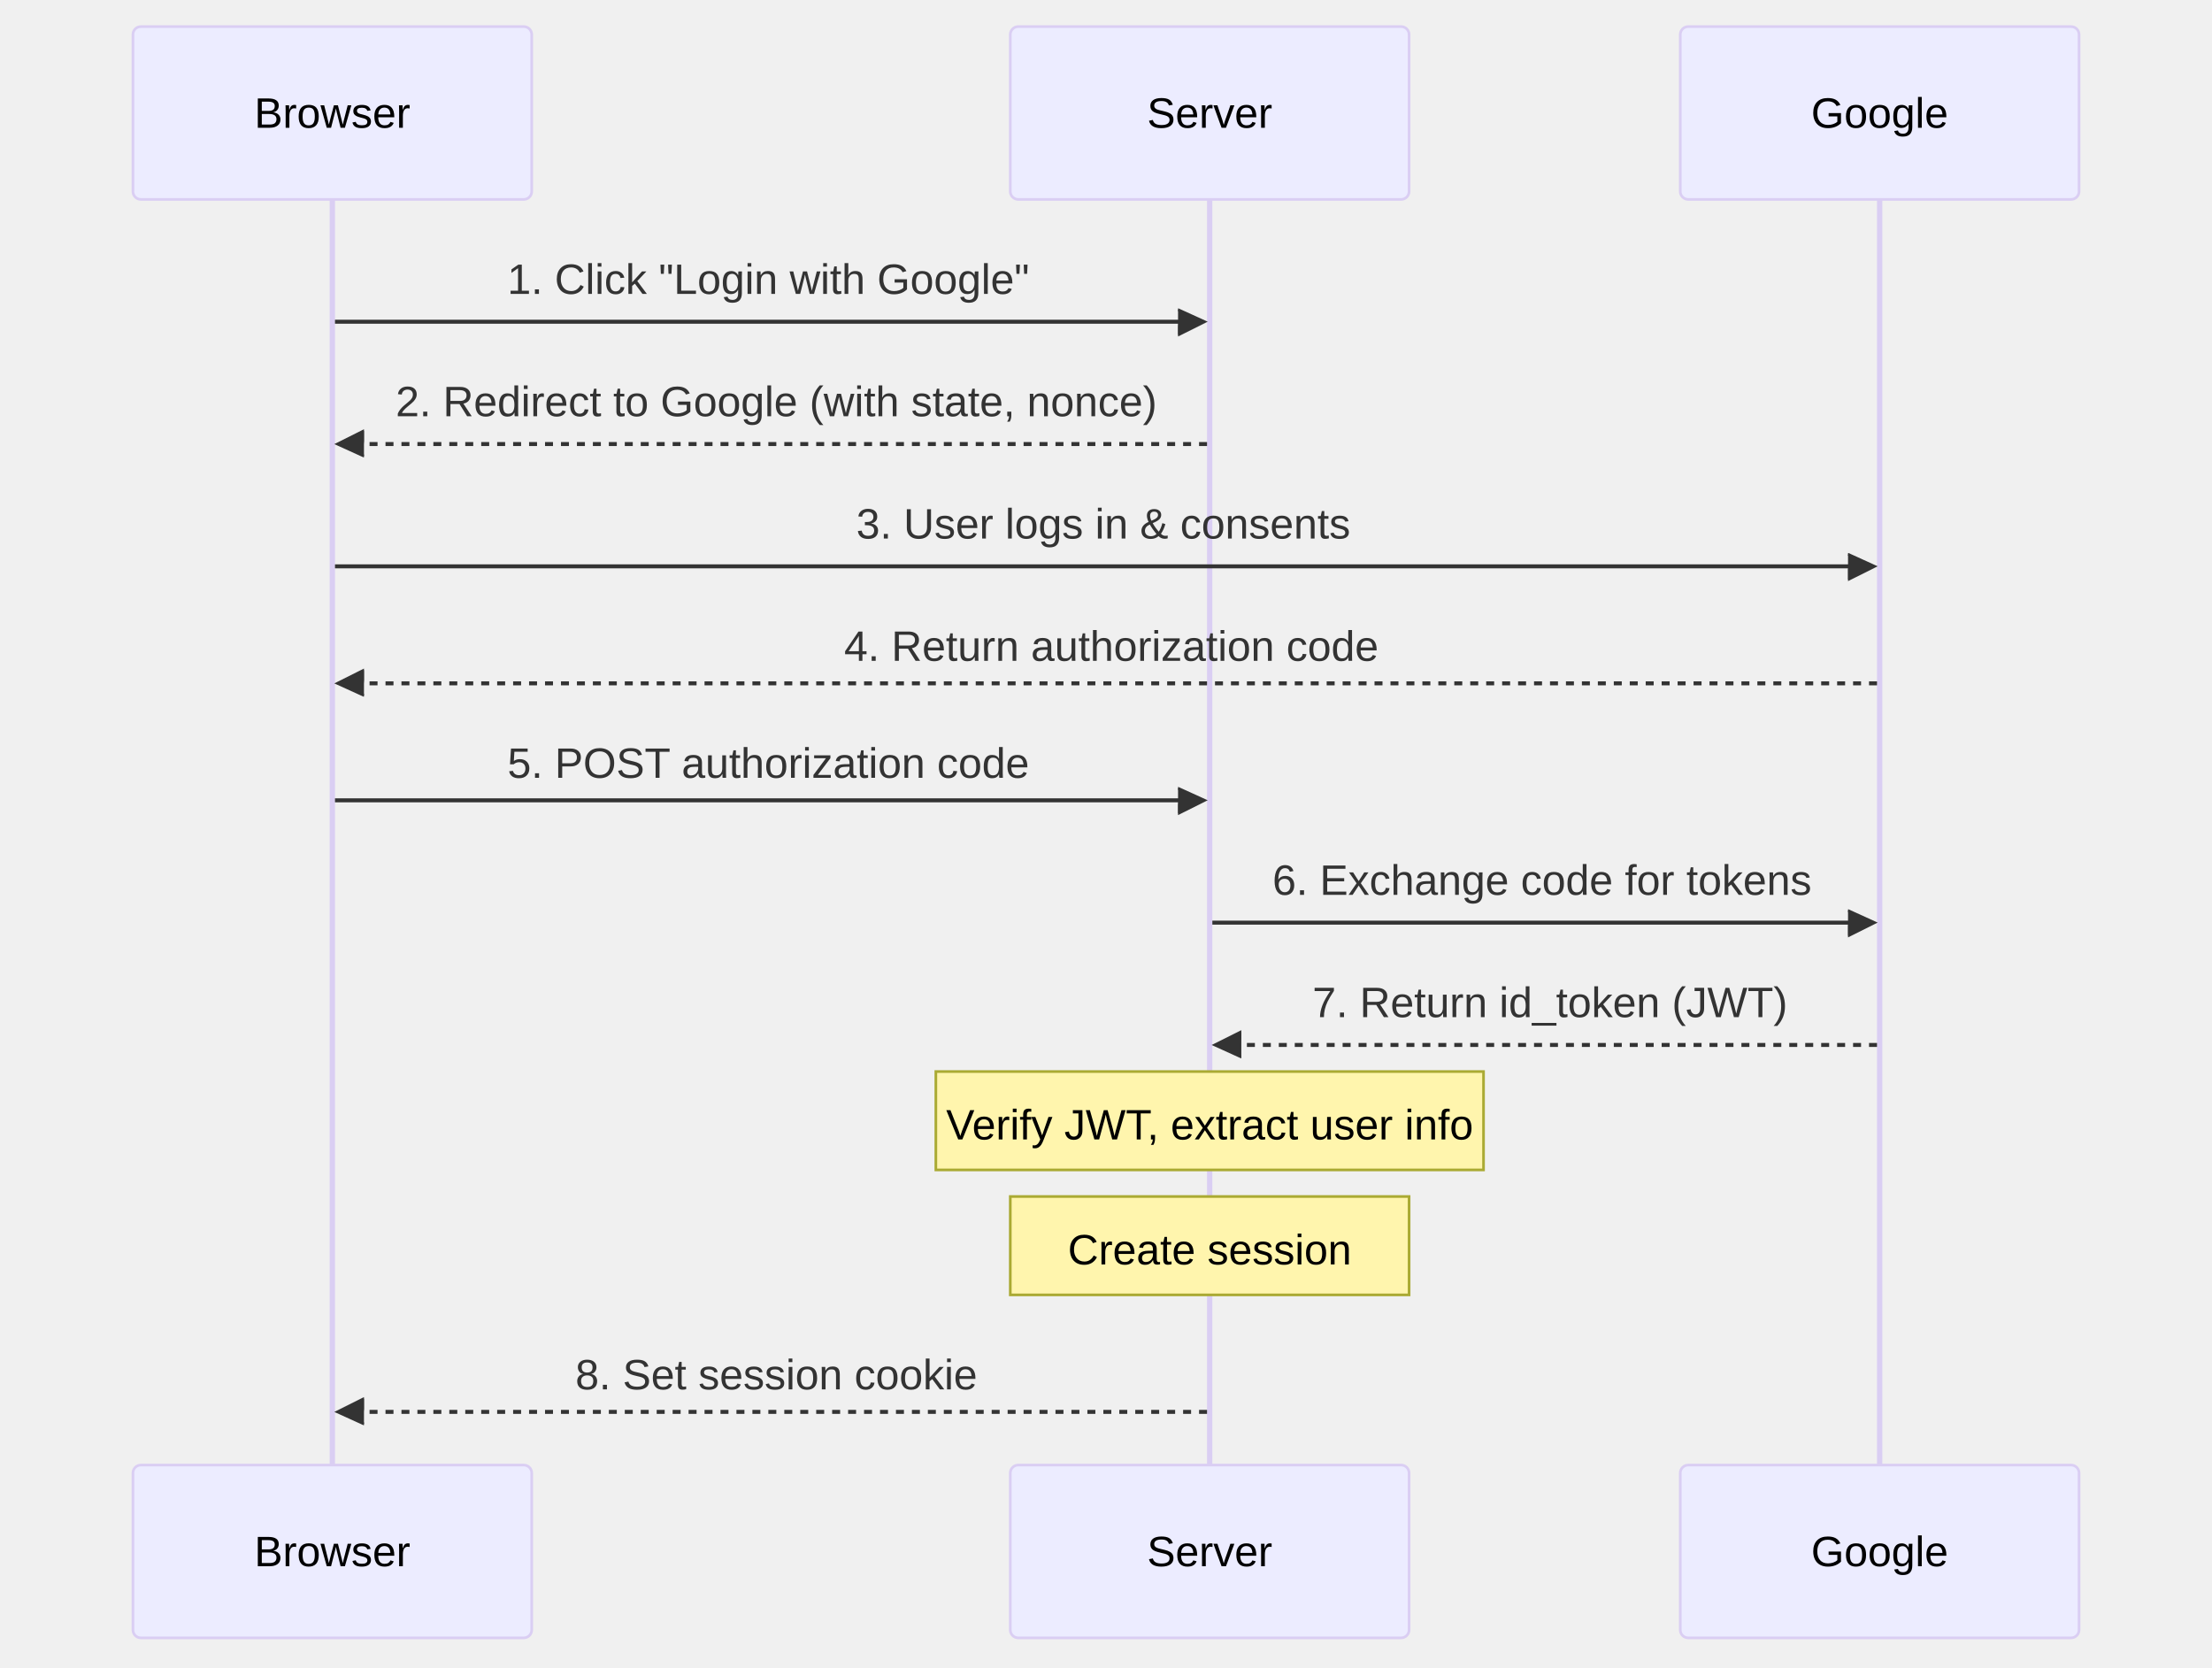
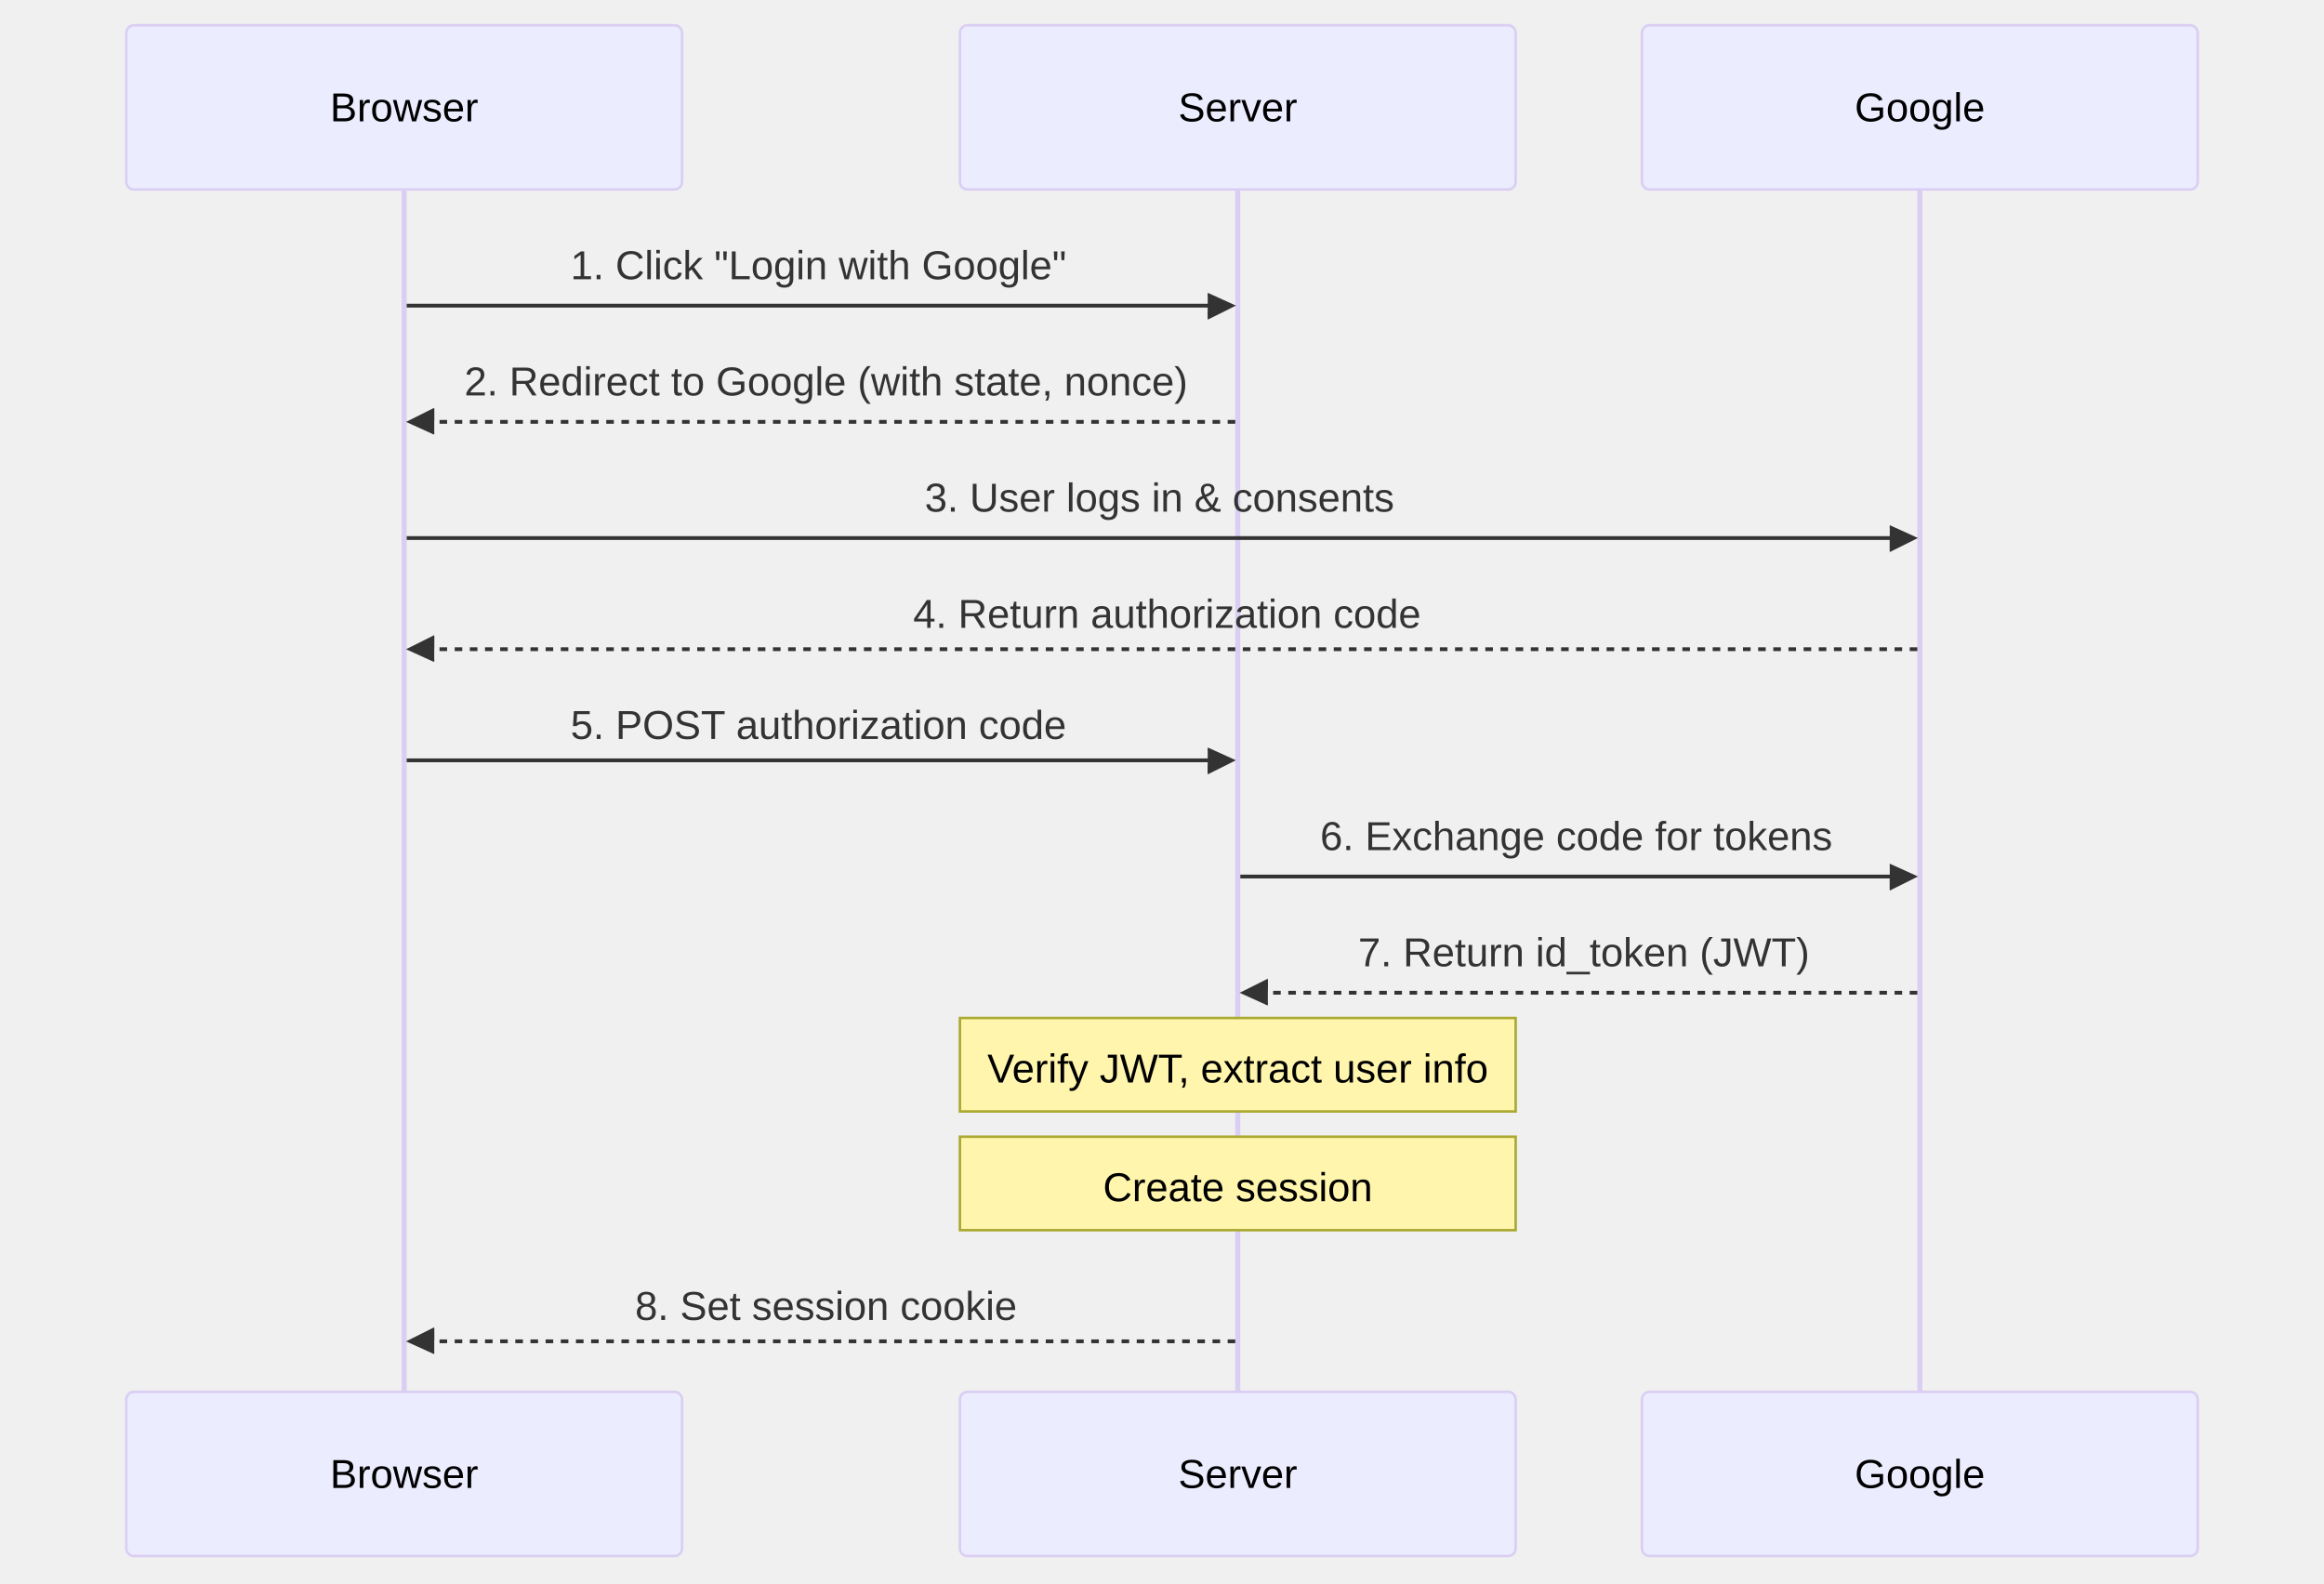
- <svg xmlns="http://www.w3.org/2000/svg" aria-roledescription="sequence" role="graphics-document document" viewBox="-50 -10 832 627" style="max-width: 832px; background-color: transparent;" width="100%" id="my-svg">
+ <svg xmlns="http://www.w3.org/2000/svg" aria-roledescription="sequence" role="graphics-document document" viewBox="-50 -10 920 627" style="max-width: 920px; background-color: transparent;" width="100%" id="my-svg">
  <g>
-     <rect class="actor actor-bottom" ry="3" rx="3" name="G" height="65" width="150" stroke="#666" fill="#eaeaea" y="541" x="582" />
-     <text style="text-anchor: middle; font-size: 16px; font-weight: 400;" class="actor actor-box" alignment-baseline="central" dominant-baseline="central" y="573.5" x="657">
-       <tspan dy="0" x="657">Google</tspan>
+     <rect class="actor actor-bottom" ry="3" rx="3" name="G" height="65" width="220" stroke="#666" fill="#eaeaea" y="541" x="600" />
+     <text style="text-anchor: middle; font-size: 16px; font-weight: 400;" class="actor actor-box" alignment-baseline="central" dominant-baseline="central" y="573.5" x="710">
+       <tspan dy="0" x="710">Google</tspan>
    </text>
  </g>
  <g>
-     <rect class="actor actor-bottom" ry="3" rx="3" name="S" height="65" width="150" stroke="#666" fill="#eaeaea" y="541" x="330" />
-     <text style="text-anchor: middle; font-size: 16px; font-weight: 400;" class="actor actor-box" alignment-baseline="central" dominant-baseline="central" y="573.5" x="405">
-       <tspan dy="0" x="405">Server</tspan>
+     <rect class="actor actor-bottom" ry="3" rx="3" name="S" height="65" width="220" stroke="#666" fill="#eaeaea" y="541" x="330" />
+     <text style="text-anchor: middle; font-size: 16px; font-weight: 400;" class="actor actor-box" alignment-baseline="central" dominant-baseline="central" y="573.5" x="440">
+       <tspan dy="0" x="440">Server</tspan>
    </text>
  </g>
  <g>
-     <rect class="actor actor-bottom" ry="3" rx="3" name="B" height="65" width="150" stroke="#666" fill="#eaeaea" y="541" x="0" />
-     <text style="text-anchor: middle; font-size: 16px; font-weight: 400;" class="actor actor-box" alignment-baseline="central" dominant-baseline="central" y="573.5" x="75">
-       <tspan dy="0" x="75">Browser</tspan>
+     <rect class="actor actor-bottom" ry="3" rx="3" name="B" height="65" width="220" stroke="#666" fill="#eaeaea" y="541" x="0" />
+     <text style="text-anchor: middle; font-size: 16px; font-weight: 400;" class="actor actor-box" alignment-baseline="central" dominant-baseline="central" y="573.5" x="110">
+       <tspan dy="0" x="110">Browser</tspan>
    </text>
  </g>
  <g>
-     <line name="G" stroke="#999" stroke-width="0.5px" class="actor-line 200" y2="541" x2="657" y1="65" x1="657" id="actor2" />
+     <line name="G" stroke="#999" stroke-width="0.5px" class="actor-line 200" y2="541" x2="710" y1="65" x1="710" id="actor2" />
    <g id="root-2">
-       <rect class="actor actor-top" ry="3" rx="3" name="G" height="65" width="150" stroke="#666" fill="#eaeaea" y="0" x="582" />
-       <text style="text-anchor: middle; font-size: 16px; font-weight: 400;" class="actor actor-box" alignment-baseline="central" dominant-baseline="central" y="32.5" x="657">
-         <tspan dy="0" x="657">Google</tspan>
+       <rect class="actor actor-top" ry="3" rx="3" name="G" height="65" width="220" stroke="#666" fill="#eaeaea" y="0" x="600" />
+       <text style="text-anchor: middle; font-size: 16px; font-weight: 400;" class="actor actor-box" alignment-baseline="central" dominant-baseline="central" y="32.5" x="710">
+         <tspan dy="0" x="710">Google</tspan>
      </text>
    </g>
  </g>
  <g>
-     <line name="S" stroke="#999" stroke-width="0.5px" class="actor-line 200" y2="541" x2="405" y1="65" x1="405" id="actor1" />
+     <line name="S" stroke="#999" stroke-width="0.5px" class="actor-line 200" y2="541" x2="440" y1="65" x1="440" id="actor1" />
    <g id="root-1">
-       <rect class="actor actor-top" ry="3" rx="3" name="S" height="65" width="150" stroke="#666" fill="#eaeaea" y="0" x="330" />
-       <text style="text-anchor: middle; font-size: 16px; font-weight: 400;" class="actor actor-box" alignment-baseline="central" dominant-baseline="central" y="32.5" x="405">
-         <tspan dy="0" x="405">Server</tspan>
+       <rect class="actor actor-top" ry="3" rx="3" name="S" height="65" width="220" stroke="#666" fill="#eaeaea" y="0" x="330" />
+       <text style="text-anchor: middle; font-size: 16px; font-weight: 400;" class="actor actor-box" alignment-baseline="central" dominant-baseline="central" y="32.5" x="440">
+         <tspan dy="0" x="440">Server</tspan>
      </text>
    </g>
  </g>
  <g>
-     <line name="B" stroke="#999" stroke-width="0.5px" class="actor-line 200" y2="541" x2="75" y1="65" x1="75" id="actor0" />
+     <line name="B" stroke="#999" stroke-width="0.5px" class="actor-line 200" y2="541" x2="110" y1="65" x1="110" id="actor0" />
    <g id="root-0">
-       <rect class="actor actor-top" ry="3" rx="3" name="B" height="65" width="150" stroke="#666" fill="#eaeaea" y="0" x="0" />
-       <text style="text-anchor: middle; font-size: 16px; font-weight: 400;" class="actor actor-box" alignment-baseline="central" dominant-baseline="central" y="32.5" x="75">
-         <tspan dy="0" x="75">Browser</tspan>
+       <rect class="actor actor-top" ry="3" rx="3" name="B" height="65" width="220" stroke="#666" fill="#eaeaea" y="0" x="0" />
+       <text style="text-anchor: middle; font-size: 16px; font-weight: 400;" class="actor actor-box" alignment-baseline="central" dominant-baseline="central" y="32.5" x="110">
+         <tspan dy="0" x="110">Browser</tspan>
      </text>
    </g>
  </g>
  <style>#my-svg{font-family:"trebuchet ms",verdana,arial,sans-serif;font-size:16px;fill:#333;}#my-svg .error-icon{fill:#552222;}#my-svg .error-text{fill:#552222;stroke:#552222;}#my-svg .edge-thickness-normal{stroke-width:1px;}#my-svg .edge-thickness-thick{stroke-width:3.5px;}#my-svg .edge-pattern-solid{stroke-dasharray:0;}#my-svg .edge-thickness-invisible{stroke-width:0;fill:none;}#my-svg .edge-pattern-dashed{stroke-dasharray:3;}#my-svg .edge-pattern-dotted{stroke-dasharray:2;}#my-svg .marker{fill:#333333;stroke:#333333;}#my-svg .marker.cross{stroke:#333333;}#my-svg svg{font-family:"trebuchet ms",verdana,arial,sans-serif;font-size:16px;}#my-svg p{margin:0;}#my-svg .actor{stroke:hsl(259.626, 59.777%, 87.902%);fill:#ECECFF;}#my-svg text.actor&gt;tspan{fill:black;stroke:none;}#my-svg .actor-line{stroke:hsl(259.626, 59.777%, 87.902%);}#my-svg .messageLine0{stroke-width:1.5;stroke-dasharray:none;stroke:#333;}#my-svg .messageLine1{stroke-width:1.5;stroke-dasharray:2,2;stroke:#333;}#my-svg #arrowhead path{fill:#333;stroke:#333;}#my-svg .sequenceNumber{fill:white;}#my-svg #sequencenumber{fill:#333;}#my-svg #crosshead path{fill:#333;stroke:#333;}#my-svg .messageText{fill:#333;stroke:none;}#my-svg .labelBox{stroke:hsl(259.626, 59.777%, 87.902%);fill:#ECECFF;}#my-svg .labelText,#my-svg .labelText&gt;tspan{fill:black;stroke:none;}#my-svg .loopText,#my-svg .loopText&gt;tspan{fill:black;stroke:none;}#my-svg .loopLine{stroke-width:2px;stroke-dasharray:2,2;stroke:hsl(259.626, 59.777%, 87.902%);fill:hsl(259.626, 59.777%, 87.902%);}#my-svg .note{stroke:#aaaa33;fill:#fff5ad;}#my-svg .noteText,#my-svg .noteText&gt;tspan{fill:black;stroke:none;}#my-svg .activation0{fill:#f4f4f4;stroke:#666;}#my-svg .activation1{fill:#f4f4f4;stroke:#666;}#my-svg .activation2{fill:#f4f4f4;stroke:#666;}#my-svg .actorPopupMenu{position:absolute;}#my-svg .actorPopupMenuPanel{position:absolute;fill:#ECECFF;box-shadow:0px 8px 16px 0px rgba(0,0,0,0.2);filter:drop-shadow(3px 5px 2px rgb(0 0 0 / 0.4));}#my-svg .actor-man line{stroke:hsl(259.626, 59.777%, 87.902%);fill:#ECECFF;}#my-svg .actor-man circle,#my-svg line{stroke:hsl(259.626, 59.777%, 87.902%);fill:#ECECFF;stroke-width:2px;}#my-svg :root{--mermaid-font-family:"trebuchet ms",verdana,arial,sans-serif;}</style>
  <g />
  <defs>
    <symbol height="24" width="24" id="computer">
      <path d="M2 2v13h20v-13h-20zm18 11h-16v-9h16v9zm-10.228 6l.466-1h3.524l.467 1h-4.457zm14.228 3h-24l2-6h2.104l-1.33 4h18.45l-1.297-4h2.073l2 6zm-5-10h-14v-7h14v7z" transform="scale(.5)" />
    </symbol>
  </defs>
  <defs>
    <symbol clip-rule="evenodd" fill-rule="evenodd" id="database">
      <path d="M12.258.001l.256.004.255.005.253.008.251.01.249.012.247.015.246.016.242.019.241.02.239.023.236.024.233.027.231.028.229.031.225.032.223.034.22.036.217.038.214.04.211.041.208.043.205.045.201.046.198.048.194.05.191.051.187.053.183.054.18.056.175.057.172.059.168.06.163.061.16.063.155.064.15.066.074.033.073.033.071.034.07.034.069.035.068.035.067.035.066.035.064.036.064.036.062.036.06.036.06.037.058.037.058.037.055.038.055.038.053.038.052.038.051.039.05.039.048.039.047.039.045.04.044.04.043.04.041.04.04.041.039.041.037.041.036.041.034.041.033.042.032.042.03.042.029.042.027.042.026.043.024.043.023.043.021.043.02.043.018.044.017.043.015.044.013.044.012.044.011.045.009.044.007.045.006.045.004.045.002.045.001.045v17l-.001.045-.002.045-.004.045-.006.045-.007.045-.009.044-.011.045-.012.044-.013.044-.015.044-.017.043-.018.044-.02.043-.021.043-.023.043-.024.043-.026.043-.027.042-.029.042-.03.042-.032.042-.033.042-.034.041-.036.041-.037.041-.039.041-.04.041-.041.04-.043.04-.044.04-.045.04-.047.039-.048.039-.05.039-.051.039-.052.038-.053.038-.055.038-.055.038-.058.037-.058.037-.06.037-.06.036-.062.036-.064.036-.064.036-.066.035-.067.035-.068.035-.069.035-.07.034-.071.034-.073.033-.074.033-.15.066-.155.064-.16.063-.163.061-.168.06-.172.059-.175.057-.18.056-.183.054-.187.053-.191.051-.194.05-.198.048-.201.046-.205.045-.208.043-.211.041-.214.04-.217.038-.22.036-.223.034-.225.032-.229.031-.231.028-.233.027-.236.024-.239.023-.241.02-.242.019-.246.016-.247.015-.249.012-.251.01-.253.008-.255.005-.256.004-.258.001-.258-.001-.256-.004-.255-.005-.253-.008-.251-.01-.249-.012-.247-.015-.245-.016-.243-.019-.241-.02-.238-.023-.236-.024-.234-.027-.231-.028-.228-.031-.226-.032-.223-.034-.22-.036-.217-.038-.214-.04-.211-.041-.208-.043-.204-.045-.201-.046-.198-.048-.195-.05-.19-.051-.187-.053-.184-.054-.179-.056-.176-.057-.172-.059-.167-.06-.164-.061-.159-.063-.155-.064-.151-.066-.074-.033-.072-.033-.072-.034-.07-.034-.069-.035-.068-.035-.067-.035-.066-.035-.064-.036-.063-.036-.062-.036-.061-.036-.06-.037-.058-.037-.057-.037-.056-.038-.055-.038-.053-.038-.052-.038-.051-.039-.049-.039-.049-.039-.046-.039-.046-.04-.044-.04-.043-.04-.041-.04-.04-.041-.039-.041-.037-.041-.036-.041-.034-.041-.033-.042-.032-.042-.03-.042-.029-.042-.027-.042-.026-.043-.024-.043-.023-.043-.021-.043-.02-.043-.018-.044-.017-.043-.015-.044-.013-.044-.012-.044-.011-.045-.009-.044-.007-.045-.006-.045-.004-.045-.002-.045-.001-.045v-17l.001-.045.002-.045.004-.045.006-.045.007-.045.009-.044.011-.045.012-.044.013-.044.015-.044.017-.043.018-.044.02-.043.021-.043.023-.043.024-.043.026-.043.027-.042.029-.042.03-.042.032-.042.033-.042.034-.041.036-.041.037-.041.039-.041.04-.041.041-.04.043-.04.044-.04.046-.04.046-.039.049-.039.049-.039.051-.039.052-.038.053-.038.055-.038.056-.038.057-.037.058-.037.06-.037.061-.036.062-.036.063-.036.064-.036.066-.035.067-.035.068-.035.069-.035.07-.034.072-.034.072-.033.074-.033.151-.066.155-.064.159-.063.164-.061.167-.06.172-.059.176-.057.179-.056.184-.054.187-.053.19-.051.195-.05.198-.048.201-.046.204-.045.208-.043.211-.041.214-.04.217-.038.22-.036.223-.034.226-.032.228-.031.231-.028.234-.027.236-.024.238-.023.241-.02.243-.019.245-.016.247-.015.249-.012.251-.01.253-.008.255-.005.256-.004.258-.001.258.001zm-9.258 20.499v.01l.001.021.003.021.004.022.005.021.006.022.007.022.009.023.01.022.011.023.012.023.013.023.015.023.016.024.017.023.018.024.019.024.021.024.022.025.023.024.024.025.052.049.056.05.061.051.066.051.07.051.075.051.079.052.084.052.088.052.092.052.097.052.102.051.105.052.11.052.114.051.119.051.123.051.127.05.131.05.135.05.139.048.144.049.147.047.152.047.155.047.16.045.163.045.167.043.171.043.176.041.178.041.183.039.187.039.19.037.194.035.197.035.202.033.204.031.209.03.212.029.216.027.219.025.222.024.226.021.23.02.233.018.236.016.24.015.243.012.246.01.249.008.253.005.256.004.259.001.26-.001.257-.004.254-.005.25-.008.247-.011.244-.012.241-.014.237-.016.233-.018.231-.021.226-.021.224-.024.22-.026.216-.027.212-.028.21-.031.205-.031.202-.034.198-.034.194-.036.191-.037.187-.039.183-.04.179-.04.175-.042.172-.043.168-.044.163-.045.16-.046.155-.046.152-.047.148-.048.143-.049.139-.049.136-.05.131-.05.126-.05.123-.051.118-.052.114-.051.11-.052.106-.052.101-.052.096-.052.092-.052.088-.053.083-.051.079-.052.074-.052.07-.051.065-.051.06-.051.056-.05.051-.05.023-.024.023-.025.021-.024.02-.024.019-.024.018-.024.017-.024.015-.023.014-.024.013-.023.012-.023.01-.023.01-.022.008-.022.006-.022.006-.022.004-.022.004-.021.001-.021.001-.021v-4.127l-.077.055-.08.053-.083.054-.085.053-.087.052-.09.052-.093.051-.095.05-.097.05-.1.049-.102.049-.105.048-.106.047-.109.047-.111.046-.114.045-.115.045-.118.044-.12.043-.122.042-.124.042-.126.041-.128.04-.13.04-.132.038-.134.038-.135.037-.138.037-.139.035-.142.035-.143.034-.144.033-.147.032-.148.031-.15.03-.151.03-.153.029-.154.027-.156.027-.158.026-.159.025-.161.024-.162.023-.163.022-.165.021-.166.02-.167.019-.169.018-.169.017-.171.016-.173.015-.173.014-.175.013-.175.012-.177.011-.178.01-.179.008-.179.008-.181.006-.182.005-.182.004-.184.003-.184.002h-.37l-.184-.002-.184-.003-.182-.004-.182-.005-.181-.006-.179-.008-.179-.008-.178-.01-.176-.011-.176-.012-.175-.013-.173-.014-.172-.015-.171-.016-.17-.017-.169-.018-.167-.019-.166-.02-.165-.021-.163-.022-.162-.023-.161-.024-.159-.025-.157-.026-.156-.027-.155-.027-.153-.029-.151-.03-.15-.03-.148-.031-.146-.032-.145-.033-.143-.034-.141-.035-.14-.035-.137-.037-.136-.037-.134-.038-.132-.038-.13-.04-.128-.04-.126-.041-.124-.042-.122-.042-.12-.044-.117-.043-.116-.045-.113-.045-.112-.046-.109-.047-.106-.047-.105-.048-.102-.049-.1-.049-.097-.05-.095-.05-.093-.052-.09-.051-.087-.052-.085-.053-.083-.054-.08-.054-.077-.054v4.127zm0-5.654v.011l.001.021.003.021.004.021.005.022.006.022.007.022.009.022.01.022.011.023.012.023.013.023.015.024.016.023.017.024.018.024.019.024.021.024.022.024.023.025.024.024.052.05.056.05.061.05.066.051.07.051.075.052.079.051.084.052.088.052.092.052.097.052.102.052.105.052.11.051.114.051.119.052.123.05.127.051.131.05.135.049.139.049.144.048.147.048.152.047.155.046.16.045.163.045.167.044.171.042.176.042.178.04.183.04.187.038.19.037.194.036.197.034.202.033.204.032.209.03.212.028.216.027.219.025.222.024.226.022.23.02.233.018.236.016.24.014.243.012.246.01.249.008.253.006.256.003.259.001.26-.001.257-.003.254-.006.25-.008.247-.01.244-.012.241-.015.237-.016.233-.018.231-.02.226-.022.224-.024.22-.025.216-.027.212-.029.21-.03.205-.032.202-.033.198-.035.194-.036.191-.037.187-.039.183-.039.179-.041.175-.042.172-.043.168-.044.163-.045.16-.045.155-.047.152-.047.148-.048.143-.048.139-.05.136-.049.131-.05.126-.051.123-.051.118-.051.114-.052.11-.052.106-.052.101-.052.096-.052.092-.052.088-.052.083-.052.079-.052.074-.051.07-.052.065-.051.06-.05.056-.051.051-.049.023-.025.023-.024.021-.025.02-.024.019-.024.018-.024.017-.024.015-.023.014-.023.013-.024.012-.022.01-.023.01-.023.008-.022.006-.022.006-.022.004-.021.004-.022.001-.021.001-.021v-4.139l-.077.054-.08.054-.083.054-.085.052-.087.053-.09.051-.093.051-.095.051-.097.05-.1.049-.102.049-.105.048-.106.047-.109.047-.111.046-.114.045-.115.044-.118.044-.12.044-.122.042-.124.042-.126.041-.128.04-.13.039-.132.039-.134.038-.135.037-.138.036-.139.036-.142.035-.143.033-.144.033-.147.033-.148.031-.15.03-.151.03-.153.028-.154.028-.156.027-.158.026-.159.025-.161.024-.162.023-.163.022-.165.021-.166.02-.167.019-.169.018-.169.017-.171.016-.173.015-.173.014-.175.013-.175.012-.177.011-.178.009-.179.009-.179.007-.181.007-.182.005-.182.004-.184.003-.184.002h-.37l-.184-.002-.184-.003-.182-.004-.182-.005-.181-.007-.179-.007-.179-.009-.178-.009-.176-.011-.176-.012-.175-.013-.173-.014-.172-.015-.171-.016-.17-.017-.169-.018-.167-.019-.166-.02-.165-.021-.163-.022-.162-.023-.161-.024-.159-.025-.157-.026-.156-.027-.155-.028-.153-.028-.151-.03-.15-.03-.148-.031-.146-.033-.145-.033-.143-.033-.141-.035-.14-.036-.137-.036-.136-.037-.134-.038-.132-.039-.13-.039-.128-.04-.126-.041-.124-.042-.122-.043-.12-.043-.117-.044-.116-.044-.113-.046-.112-.046-.109-.046-.106-.047-.105-.048-.102-.049-.1-.049-.097-.05-.095-.051-.093-.051-.09-.051-.087-.053-.085-.052-.083-.054-.08-.054-.077-.054v4.139zm0-5.666v.011l.001.02.003.022.004.021.005.022.006.021.007.022.009.023.01.022.011.023.012.023.013.023.015.023.016.024.017.024.018.023.019.024.021.025.022.024.023.024.024.025.052.05.056.05.061.05.066.051.07.051.075.052.079.051.084.052.088.052.092.052.097.052.102.052.105.051.11.052.114.051.119.051.123.051.127.05.131.05.135.05.139.049.144.048.147.048.152.047.155.046.16.045.163.045.167.043.171.043.176.042.178.04.183.04.187.038.19.037.194.036.197.034.202.033.204.032.209.03.212.028.216.027.219.025.222.024.226.021.23.02.233.018.236.017.24.014.243.012.246.01.249.008.253.006.256.003.259.001.26-.001.257-.003.254-.006.25-.008.247-.01.244-.013.241-.014.237-.016.233-.018.231-.02.226-.022.224-.024.22-.025.216-.027.212-.029.21-.03.205-.032.202-.033.198-.035.194-.036.191-.037.187-.039.183-.039.179-.041.175-.042.172-.043.168-.044.163-.045.16-.045.155-.047.152-.047.148-.048.143-.049.139-.049.136-.049.131-.051.126-.05.123-.051.118-.052.114-.051.11-.052.106-.052.101-.052.096-.052.092-.052.088-.052.083-.052.079-.052.074-.052.07-.051.065-.051.06-.051.056-.05.051-.049.023-.025.023-.025.021-.024.02-.024.019-.024.018-.024.017-.024.015-.023.014-.024.013-.023.012-.023.01-.022.01-.023.008-.022.006-.022.006-.022.004-.022.004-.021.001-.021.001-.021v-4.153l-.077.054-.08.054-.083.053-.085.053-.087.053-.09.051-.093.051-.095.051-.097.05-.1.049-.102.048-.105.048-.106.048-.109.046-.111.046-.114.046-.115.044-.118.044-.12.043-.122.043-.124.042-.126.041-.128.04-.13.039-.132.039-.134.038-.135.037-.138.036-.139.036-.142.034-.143.034-.144.033-.147.032-.148.032-.15.03-.151.03-.153.028-.154.028-.156.027-.158.026-.159.024-.161.024-.162.023-.163.023-.165.021-.166.02-.167.019-.169.018-.169.017-.171.016-.173.015-.173.014-.175.013-.175.012-.177.01-.178.01-.179.009-.179.007-.181.006-.182.006-.182.004-.184.003-.184.001-.185.001-.185-.001-.184-.001-.184-.003-.182-.004-.182-.006-.181-.006-.179-.007-.179-.009-.178-.01-.176-.01-.176-.012-.175-.013-.173-.014-.172-.015-.171-.016-.17-.017-.169-.018-.167-.019-.166-.02-.165-.021-.163-.023-.162-.023-.161-.024-.159-.024-.157-.026-.156-.027-.155-.028-.153-.028-.151-.03-.15-.03-.148-.032-.146-.032-.145-.033-.143-.034-.141-.034-.14-.036-.137-.036-.136-.037-.134-.038-.132-.039-.13-.039-.128-.041-.126-.041-.124-.041-.122-.043-.12-.043-.117-.044-.116-.044-.113-.046-.112-.046-.109-.046-.106-.048-.105-.048-.102-.048-.1-.05-.097-.049-.095-.051-.093-.051-.09-.052-.087-.052-.085-.053-.083-.053-.08-.054-.077-.054v4.153zm8.74-8.179l-.257.004-.254.005-.25.008-.247.011-.244.012-.241.014-.237.016-.233.018-.231.021-.226.022-.224.023-.22.026-.216.027-.212.028-.21.031-.205.032-.202.033-.198.034-.194.036-.191.038-.187.038-.183.04-.179.041-.175.042-.172.043-.168.043-.163.045-.16.046-.155.046-.152.048-.148.048-.143.048-.139.049-.136.05-.131.05-.126.051-.123.051-.118.051-.114.052-.11.052-.106.052-.101.052-.096.052-.092.052-.088.052-.083.052-.079.052-.074.051-.07.052-.065.051-.06.05-.056.05-.051.05-.023.025-.023.024-.021.024-.02.025-.019.024-.018.024-.017.023-.015.024-.014.023-.013.023-.012.023-.01.023-.01.022-.008.022-.006.023-.006.021-.004.022-.004.021-.001.021-.001.021.001.021.001.021.004.021.004.022.006.021.006.023.008.022.01.022.01.023.012.023.013.023.014.023.015.024.017.023.018.024.019.024.02.025.021.024.023.024.023.025.051.05.056.05.06.05.065.051.07.052.074.051.079.052.083.052.088.052.092.052.096.052.101.052.106.052.11.052.114.052.118.051.123.051.126.051.131.05.136.05.139.049.143.048.148.048.152.048.155.046.16.046.163.045.168.043.172.043.175.042.179.041.183.04.187.038.191.038.194.036.198.034.202.033.205.032.21.031.212.028.216.027.22.026.224.023.226.022.231.021.233.018.237.016.241.014.244.012.247.011.25.008.254.005.257.004.26.001.26-.001.257-.004.254-.005.25-.008.247-.011.244-.012.241-.014.237-.016.233-.018.231-.021.226-.022.224-.023.22-.026.216-.027.212-.028.21-.031.205-.032.202-.033.198-.034.194-.036.191-.038.187-.038.183-.04.179-.041.175-.042.172-.043.168-.043.163-.045.16-.046.155-.046.152-.048.148-.048.143-.048.139-.049.136-.05.131-.05.126-.051.123-.051.118-.051.114-.052.11-.052.106-.052.101-.052.096-.052.092-.052.088-.052.083-.052.079-.052.074-.051.07-.052.065-.051.06-.05.056-.05.051-.05.023-.025.023-.024.021-.024.02-.025.019-.024.018-.024.017-.023.015-.024.014-.023.013-.023.012-.023.01-.023.01-.022.008-.022.006-.023.006-.021.004-.022.004-.021.001-.021.001-.021-.001-.021-.001-.021-.004-.021-.004-.022-.006-.021-.006-.023-.008-.022-.01-.022-.01-.023-.012-.023-.013-.023-.014-.023-.015-.024-.017-.023-.018-.024-.019-.024-.02-.025-.021-.024-.023-.024-.023-.025-.051-.05-.056-.05-.06-.05-.065-.051-.07-.052-.074-.051-.079-.052-.083-.052-.088-.052-.092-.052-.096-.052-.101-.052-.106-.052-.11-.052-.114-.052-.118-.051-.123-.051-.126-.051-.131-.05-.136-.05-.139-.049-.143-.048-.148-.048-.152-.048-.155-.046-.16-.046-.163-.045-.168-.043-.172-.043-.175-.042-.179-.041-.183-.04-.187-.038-.191-.038-.194-.036-.198-.034-.202-.033-.205-.032-.21-.031-.212-.028-.216-.027-.22-.026-.224-.023-.226-.022-.231-.021-.233-.018-.237-.016-.241-.014-.244-.012-.247-.011-.25-.008-.254-.005-.257-.004-.26-.001-.26.001z" transform="scale(.5)" />
    </symbol>
  </defs>
  <defs>
    <symbol height="24" width="24" id="clock">
      <path d="M12 2c5.514 0 10 4.486 10 10s-4.486 10-10 10-10-4.486-10-10 4.486-10 10-10zm0-2c-6.627 0-12 5.373-12 12s5.373 12 12 12 12-5.373 12-12-5.373-12-12-12zm5.848 12.459c.202.038.202.333.001.372-1.907.361-6.045 1.111-6.547 1.111-.719 0-1.301-.582-1.301-1.301 0-.512.77-5.447 1.125-7.445.034-.192.312-.181.343.014l.985 6.238 5.394 1.011z" transform="scale(.5)" />
    </symbol>
  </defs>
  <defs>
    <marker orient="auto-start-reverse" markerHeight="12" markerWidth="12" markerUnits="userSpaceOnUse" refY="5" refX="7.9" id="arrowhead">
      <path d="M -1 0 L 10 5 L 0 10 z" />
    </marker>
  </defs>
  <defs>
    <marker refY="4.5" refX="4" orient="auto" markerHeight="8" markerWidth="15" id="crosshead">
      <path style="stroke-dasharray: 0, 0;" d="M 1,2 L 6,7 M 6,2 L 1,7" stroke-width="1pt" stroke="#000000" fill="none" />
    </marker>
  </defs>
  <defs>
    <marker orient="auto" markerHeight="28" markerWidth="20" refY="7" refX="15.5" id="filled-head">
      <path d="M 18,7 L9,13 L14,7 L9,1 Z" />
    </marker>
  </defs>
  <defs>
    <marker orient="auto" markerHeight="40" markerWidth="60" refY="15" refX="15" id="sequencenumber">
      <circle r="6" cy="15" cx="15" />
    </marker>
  </defs>
  <g>
-     <rect class="note" height="37" width="206" stroke="#666" fill="#EDF2AE" y="393" x="302" />
-     <text style="font-size: 16px; font-weight: 400;" dy="1em" class="noteText" alignment-baseline="middle" dominant-baseline="middle" text-anchor="middle" y="398" x="405">
-       <tspan x="405">Verify JWT, extract user info</tspan>
+     <rect class="note" height="37" width="220" stroke="#666" fill="#EDF2AE" y="393" x="330" />
+     <text style="font-size: 16px; font-weight: 400;" dy="1em" class="noteText" alignment-baseline="middle" dominant-baseline="middle" text-anchor="middle" y="398" x="440">
+       <tspan x="440">Verify JWT, extract user info</tspan>
    </text>
  </g>
  <g>
-     <rect class="note" height="37" width="150" stroke="#666" fill="#EDF2AE" y="440" x="330" />
-     <text style="font-size: 16px; font-weight: 400;" dy="1em" class="noteText" alignment-baseline="middle" dominant-baseline="middle" text-anchor="middle" y="445" x="405">
-       <tspan x="405">Create session</tspan>
+     <rect class="note" height="37" width="220" stroke="#666" fill="#EDF2AE" y="440" x="330" />
+     <text style="font-size: 16px; font-weight: 400;" dy="1em" class="noteText" alignment-baseline="middle" dominant-baseline="middle" text-anchor="middle" y="445" x="440">
+       <tspan x="440">Create session</tspan>
    </text>
  </g>
-   <text style="font-size: 16px; font-weight: 400;" dy="1em" class="messageText" alignment-baseline="middle" dominant-baseline="middle" text-anchor="middle" y="80" x="239">1. Click "Login with Google"</text>
-   <line style="fill: none;" marker-end="url(#arrowhead)" stroke="none" stroke-width="2" class="messageLine0" y2="111" x2="401" y1="111" x1="76" />
-   <text style="font-size: 16px; font-weight: 400;" dy="1em" class="messageText" alignment-baseline="middle" dominant-baseline="middle" text-anchor="middle" y="126" x="242">2. Redirect to Google (with state, nonce)</text>
-   <line style="stroke-dasharray: 3, 3; fill: none;" marker-end="url(#arrowhead)" stroke="none" stroke-width="2" class="messageLine1" y2="157" x2="79" y1="157" x1="404" />
-   <text style="font-size: 16px; font-weight: 400;" dy="1em" class="messageText" alignment-baseline="middle" dominant-baseline="middle" text-anchor="middle" y="172" x="365">3. User logs in &amp; consents</text>
-   <line style="fill: none;" marker-end="url(#arrowhead)" stroke="none" stroke-width="2" class="messageLine0" y2="203" x2="653" y1="203" x1="76" />
-   <text style="font-size: 16px; font-weight: 400;" dy="1em" class="messageText" alignment-baseline="middle" dominant-baseline="middle" text-anchor="middle" y="218" x="368">4. Return authorization code</text>
-   <line style="stroke-dasharray: 3, 3; fill: none;" marker-end="url(#arrowhead)" stroke="none" stroke-width="2" class="messageLine1" y2="247" x2="79" y1="247" x1="656" />
-   <text style="font-size: 16px; font-weight: 400;" dy="1em" class="messageText" alignment-baseline="middle" dominant-baseline="middle" text-anchor="middle" y="262" x="239">5. POST authorization code</text>
-   <line style="fill: none;" marker-end="url(#arrowhead)" stroke="none" stroke-width="2" class="messageLine0" y2="291" x2="401" y1="291" x1="76" />
-   <text style="font-size: 16px; font-weight: 400;" dy="1em" class="messageText" alignment-baseline="middle" dominant-baseline="middle" text-anchor="middle" y="306" x="530">6. Exchange code for tokens</text>
-   <line style="fill: none;" marker-end="url(#arrowhead)" stroke="none" stroke-width="2" class="messageLine0" y2="337" x2="653" y1="337" x1="406" />
-   <text style="font-size: 16px; font-weight: 400;" dy="1em" class="messageText" alignment-baseline="middle" dominant-baseline="middle" text-anchor="middle" y="352" x="533">7. Return id_token (JWT)</text>
-   <line style="stroke-dasharray: 3, 3; fill: none;" marker-end="url(#arrowhead)" stroke="none" stroke-width="2" class="messageLine1" y2="383" x2="409" y1="383" x1="656" />
-   <text style="font-size: 16px; font-weight: 400;" dy="1em" class="messageText" alignment-baseline="middle" dominant-baseline="middle" text-anchor="middle" y="492" x="242">8. Set session cookie</text>
-   <line style="stroke-dasharray: 3, 3; fill: none;" marker-end="url(#arrowhead)" stroke="none" stroke-width="2" class="messageLine1" y2="521" x2="79" y1="521" x1="404" />
+   <text style="font-size: 16px; font-weight: 400;" dy="1em" class="messageText" alignment-baseline="middle" dominant-baseline="middle" text-anchor="middle" y="80" x="274">1. Click "Login with Google"</text>
+   <line style="fill: none;" marker-end="url(#arrowhead)" stroke="none" stroke-width="2" class="messageLine0" y2="111" x2="436" y1="111" x1="111" />
+   <text style="font-size: 16px; font-weight: 400;" dy="1em" class="messageText" alignment-baseline="middle" dominant-baseline="middle" text-anchor="middle" y="126" x="277">2. Redirect to Google (with state, nonce)</text>
+   <line style="stroke-dasharray: 3, 3; fill: none;" marker-end="url(#arrowhead)" stroke="none" stroke-width="2" class="messageLine1" y2="157" x2="114" y1="157" x1="439" />
+   <text style="font-size: 16px; font-weight: 400;" dy="1em" class="messageText" alignment-baseline="middle" dominant-baseline="middle" text-anchor="middle" y="172" x="409">3. User logs in &amp; consents</text>
+   <line style="fill: none;" marker-end="url(#arrowhead)" stroke="none" stroke-width="2" class="messageLine0" y2="203" x2="706" y1="203" x1="111" />
+   <text style="font-size: 16px; font-weight: 400;" dy="1em" class="messageText" alignment-baseline="middle" dominant-baseline="middle" text-anchor="middle" y="218" x="412">4. Return authorization code</text>
+   <line style="stroke-dasharray: 3, 3; fill: none;" marker-end="url(#arrowhead)" stroke="none" stroke-width="2" class="messageLine1" y2="247" x2="114" y1="247" x1="709" />
+   <text style="font-size: 16px; font-weight: 400;" dy="1em" class="messageText" alignment-baseline="middle" dominant-baseline="middle" text-anchor="middle" y="262" x="274">5. POST authorization code</text>
+   <line style="fill: none;" marker-end="url(#arrowhead)" stroke="none" stroke-width="2" class="messageLine0" y2="291" x2="436" y1="291" x1="111" />
+   <text style="font-size: 16px; font-weight: 400;" dy="1em" class="messageText" alignment-baseline="middle" dominant-baseline="middle" text-anchor="middle" y="306" x="574">6. Exchange code for tokens</text>
+   <line style="fill: none;" marker-end="url(#arrowhead)" stroke="none" stroke-width="2" class="messageLine0" y2="337" x2="706" y1="337" x1="441" />
+   <text style="font-size: 16px; font-weight: 400;" dy="1em" class="messageText" alignment-baseline="middle" dominant-baseline="middle" text-anchor="middle" y="352" x="577">7. Return id_token (JWT)</text>
+   <line style="stroke-dasharray: 3, 3; fill: none;" marker-end="url(#arrowhead)" stroke="none" stroke-width="2" class="messageLine1" y2="383" x2="444" y1="383" x1="709" />
+   <text style="font-size: 16px; font-weight: 400;" dy="1em" class="messageText" alignment-baseline="middle" dominant-baseline="middle" text-anchor="middle" y="492" x="277">8. Set session cookie</text>
+   <line style="stroke-dasharray: 3, 3; fill: none;" marker-end="url(#arrowhead)" stroke="none" stroke-width="2" class="messageLine1" y2="521" x2="114" y1="521" x1="439" />
</svg>
